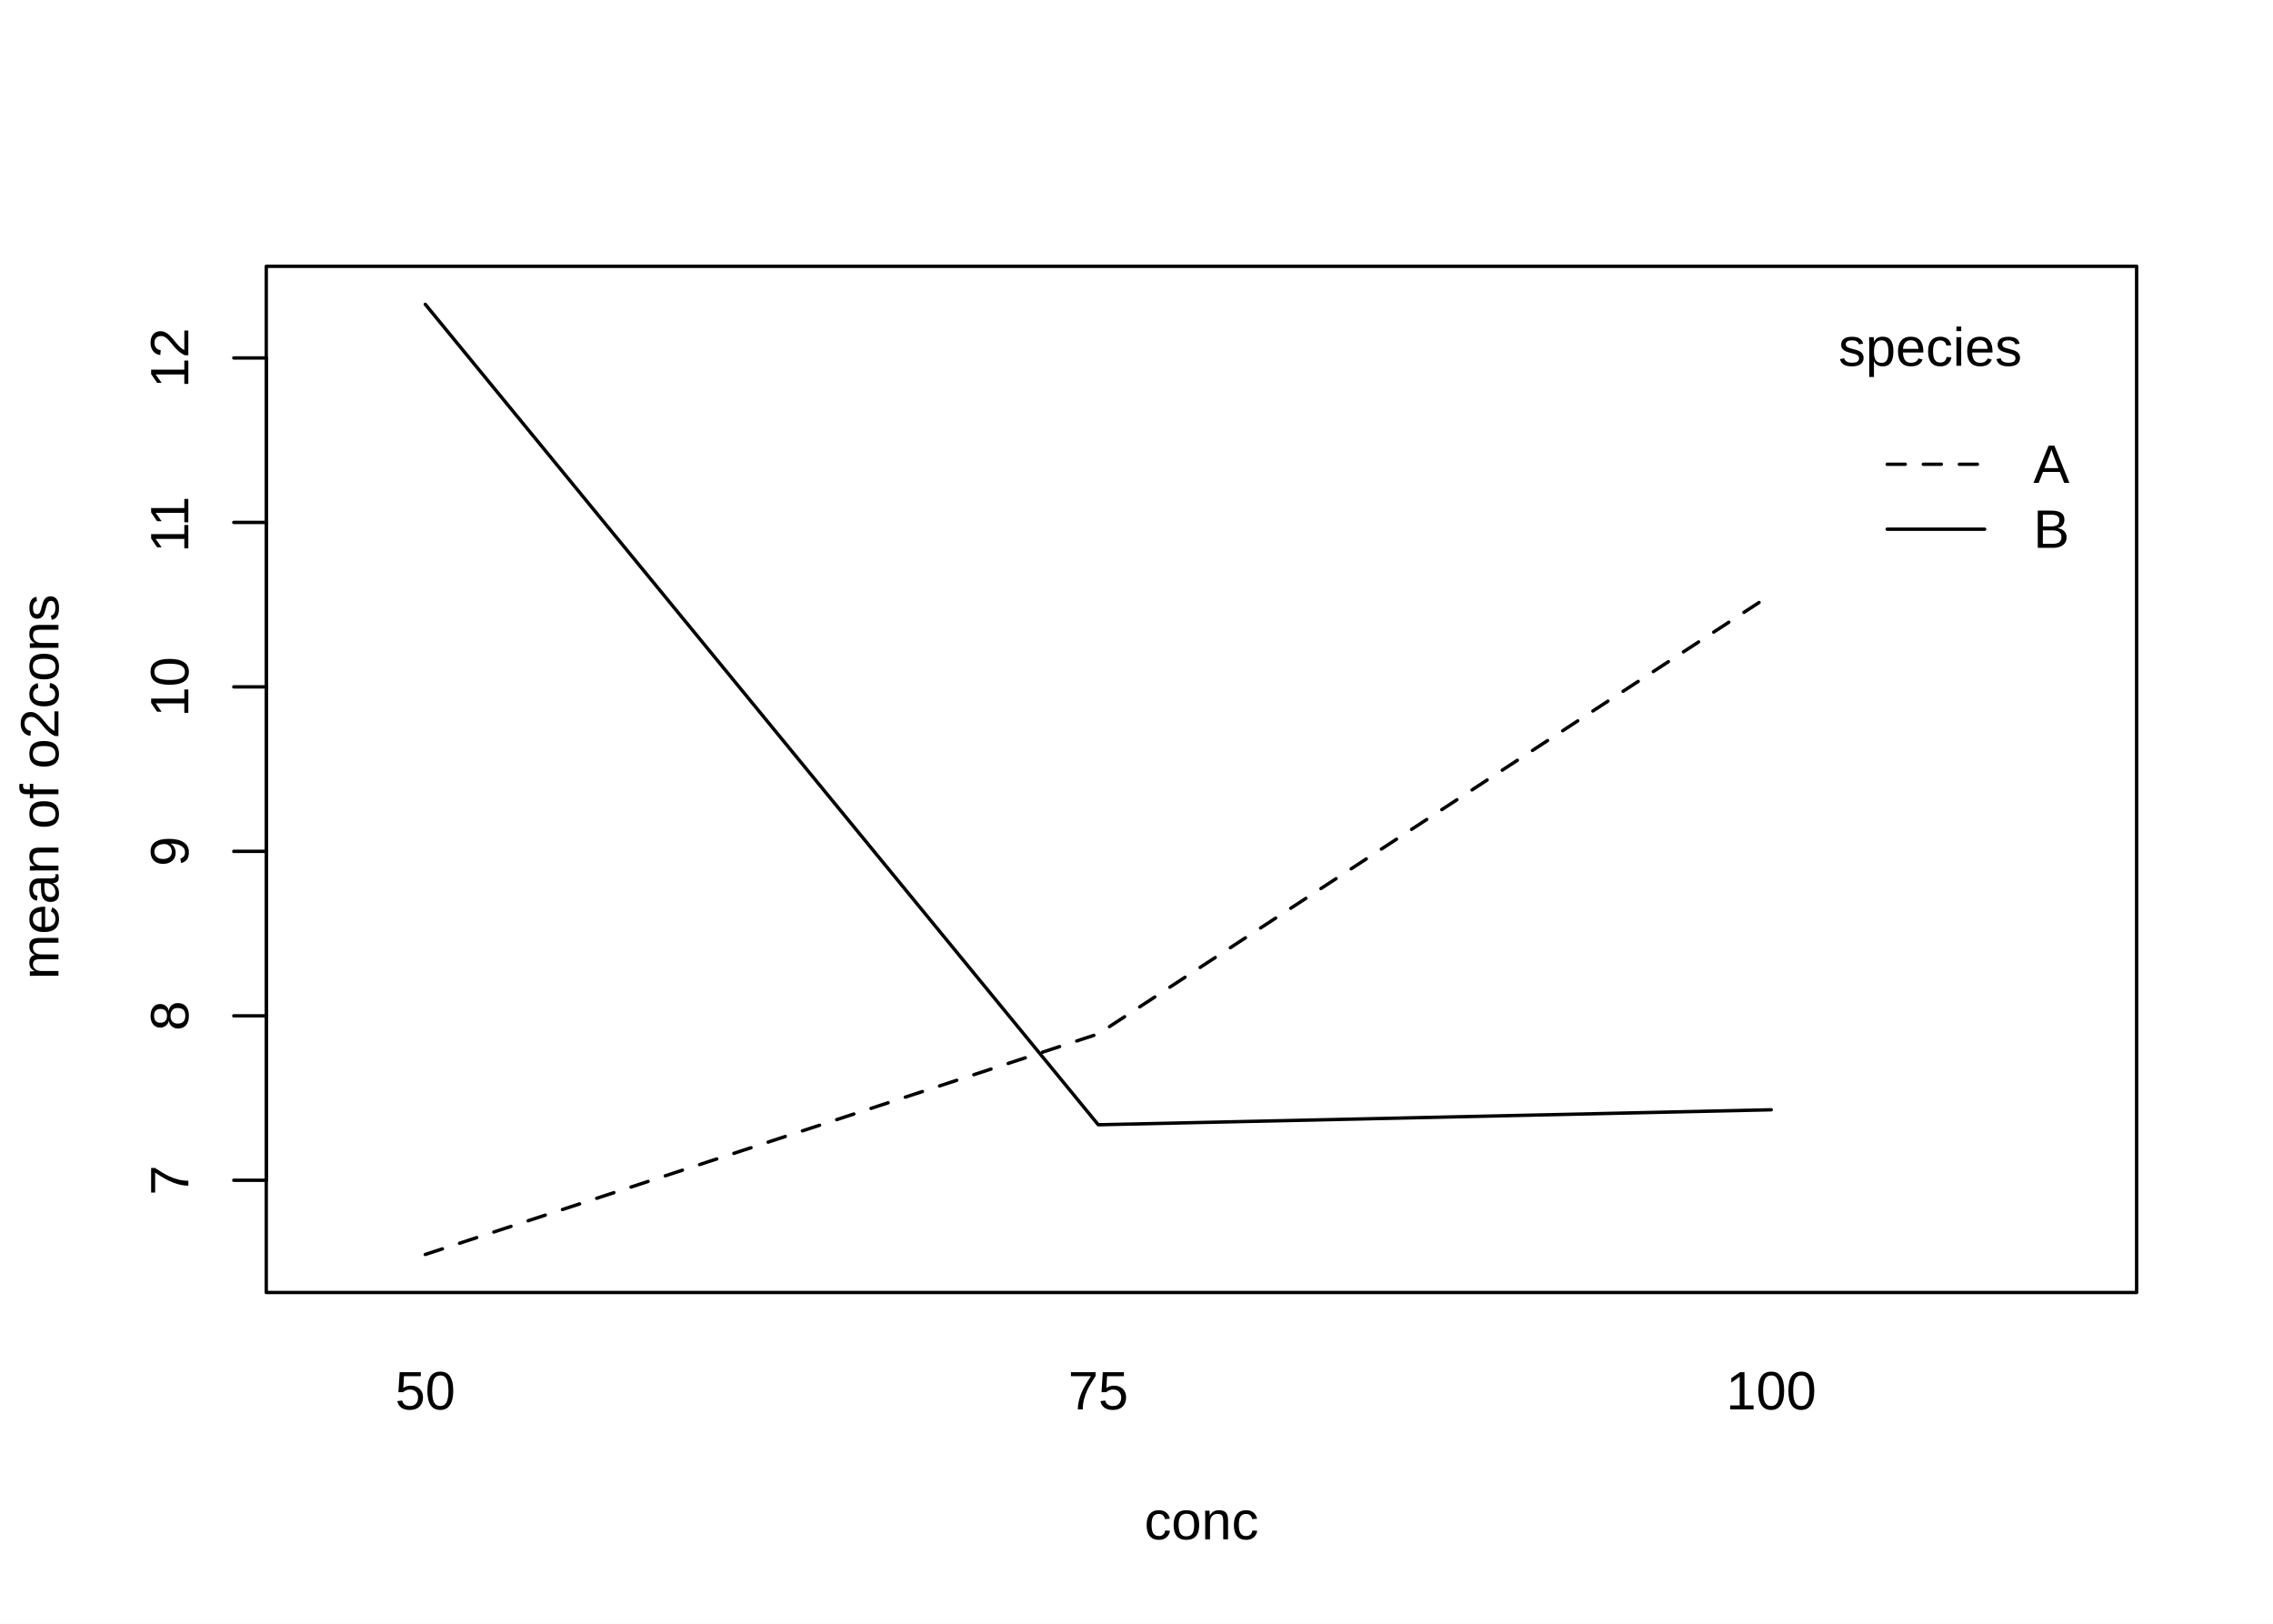
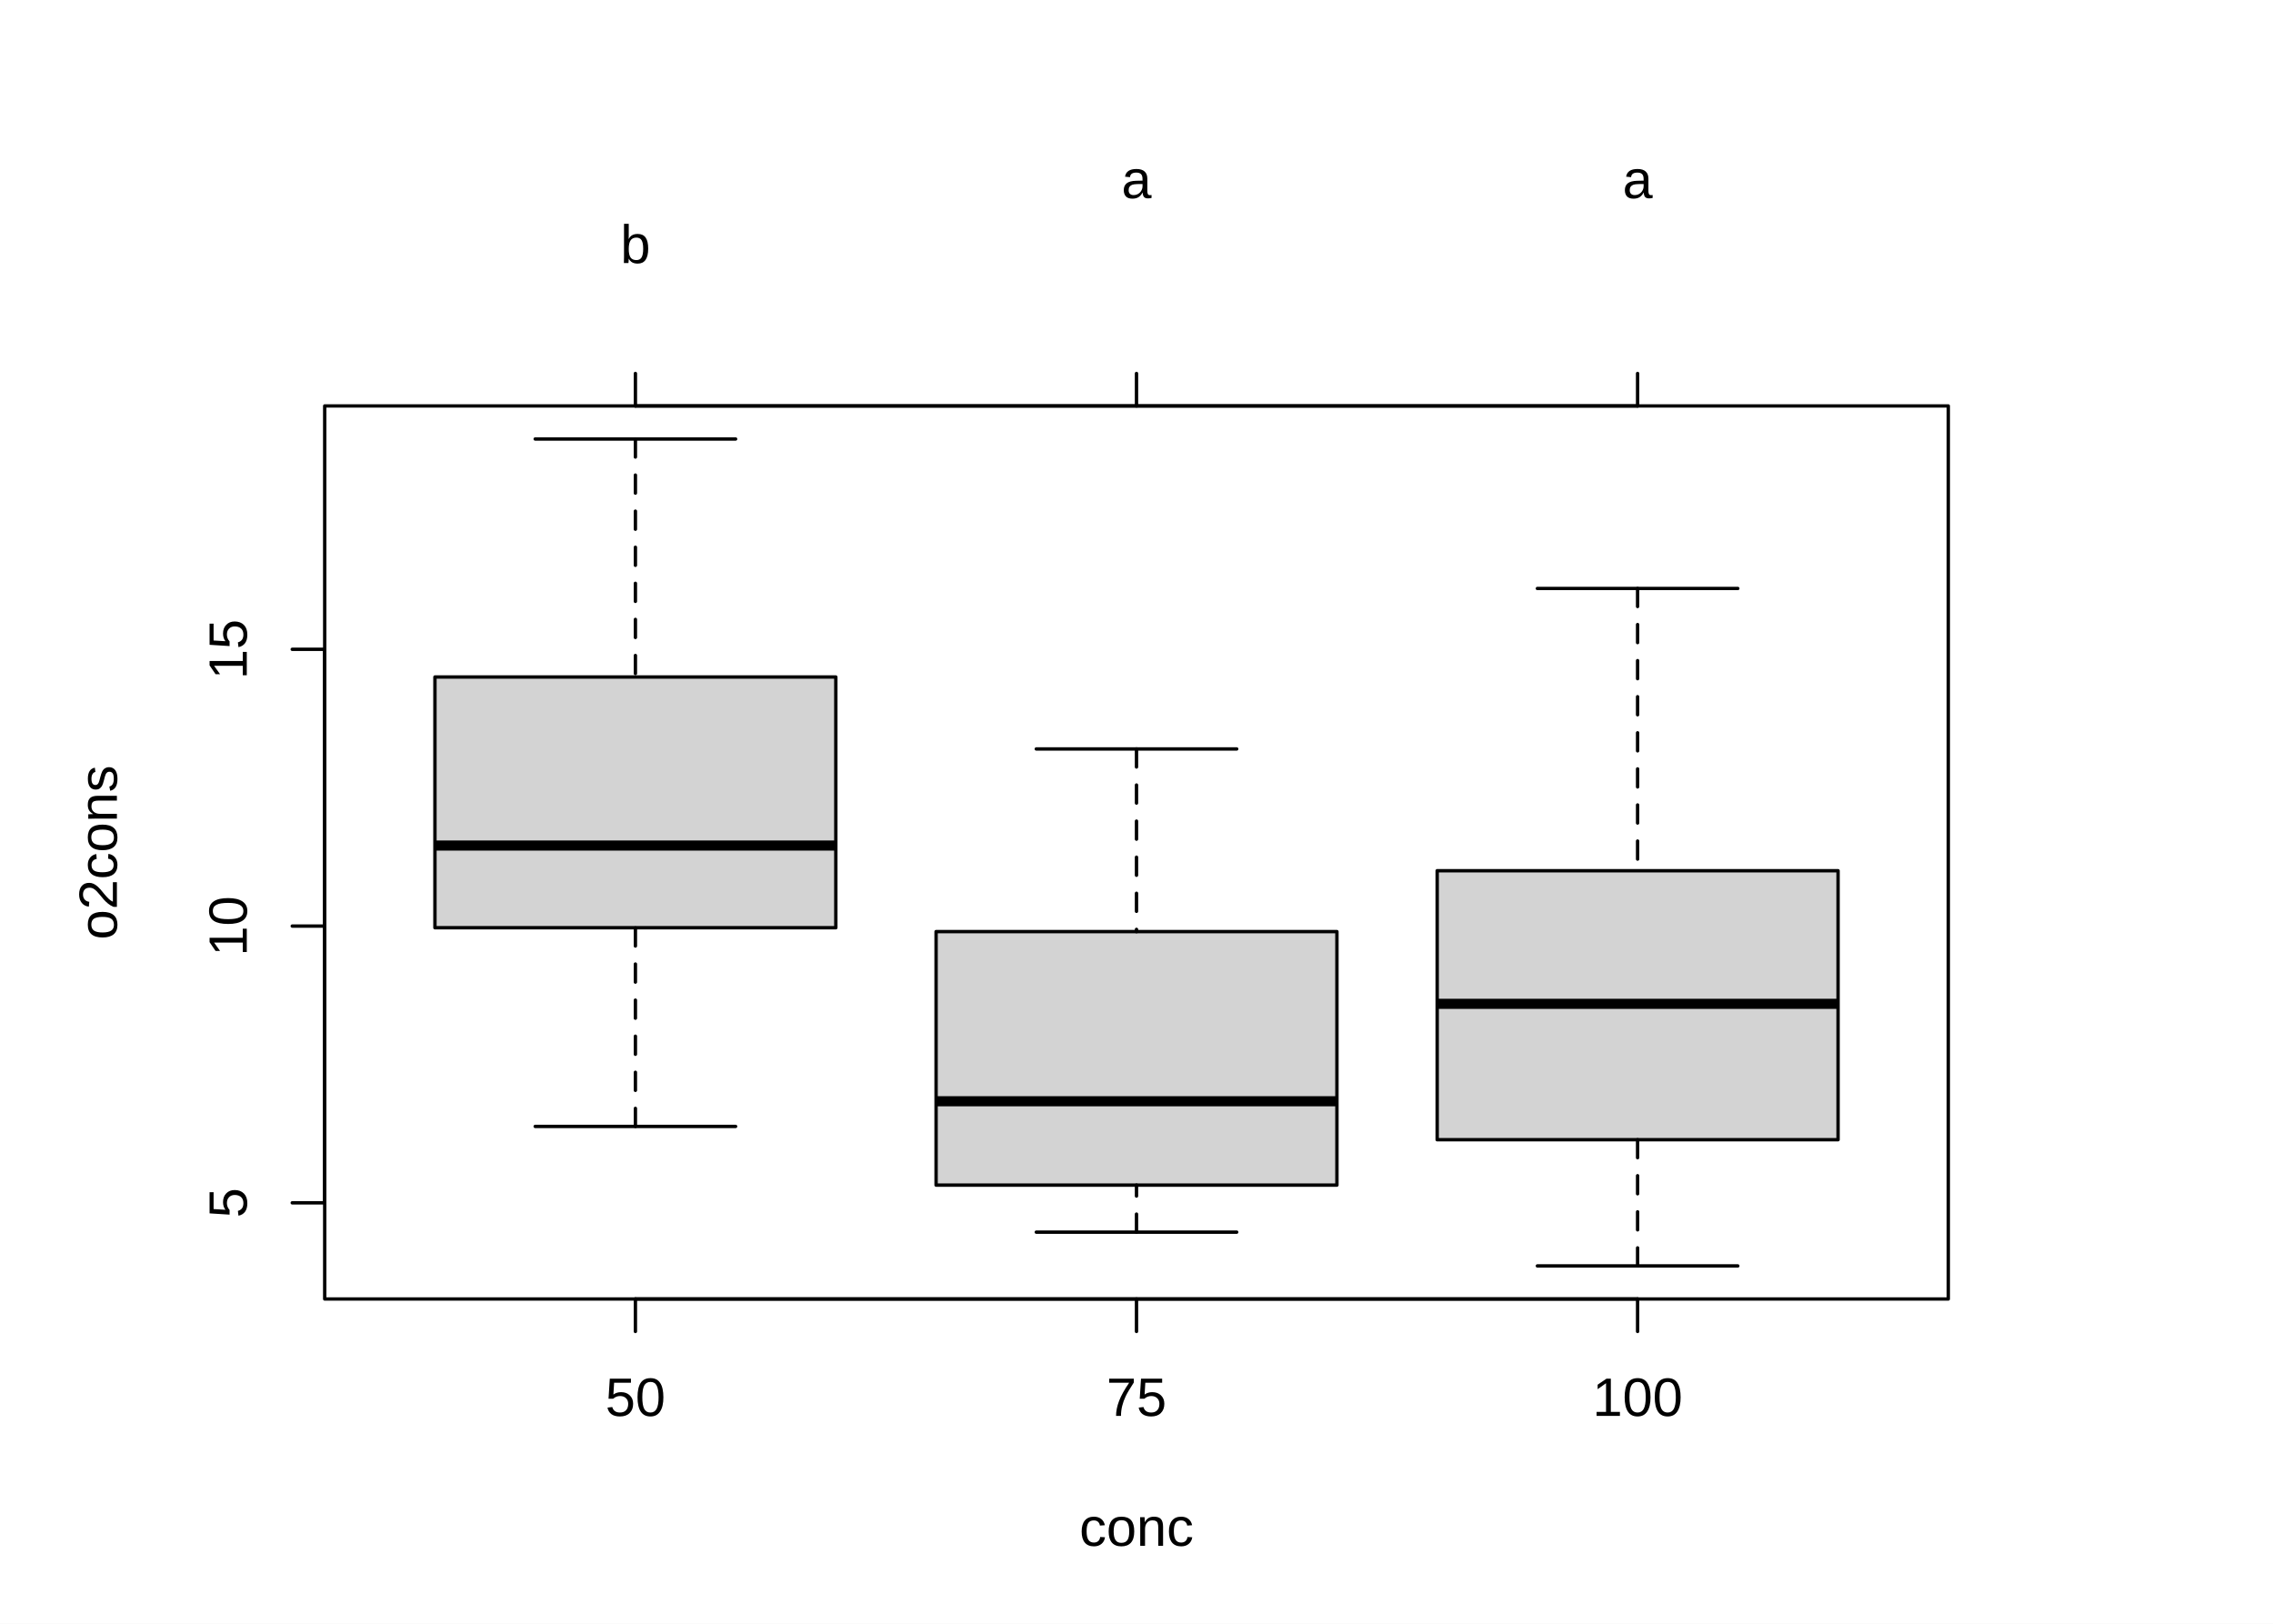
- <svg xmlns="http://www.w3.org/2000/svg" viewBox="0 0 504.00 360.00">
+ <svg xmlns="http://www.w3.org/2000/svg" class="svglite" width="504.00pt" height="360.00pt" viewBox="0 0 504.00 360.00">
  <defs>
    <style type="text/css">
-     line, polyline, polygon, path, rect, circle {
+     .svglite line, .svglite polyline, .svglite polygon, .svglite path, .svglite rect, .svglite circle {
      fill: none;
      stroke: #000000;
      stroke-linecap: round;
      stroke-linejoin: round;
      stroke-miterlimit: 10.00;
    }
  </style>
  </defs>
  <rect width="100%" height="100%" style="stroke: none; fill: #FFFFFF;" />
  <defs>
-     <clipPath id="cpNTkuMDR8NDczLjc2fDI4Ni41Nnw1OS4wNA==">
-       <rect x="59.04" y="59.04" width="414.72" height="227.52" />
-     </clipPath>
-   </defs>
-   <polyline points="94.30,278.13 243.52,229.23 392.74,131.82 " style="stroke-width: 0.75; stroke-dasharray: 4.00,4.00;" clip-path="url(#cpNTkuMDR8NDczLjc2fDI4Ni41Nnw1OS4wNA==)" />
-   <defs>
-     <clipPath id="cpMC4wMHw1MDQuMDB8MzYwLjAwfDAuMDA=">
+     <clipPath id="cpMC4wMHw1MDQuMDB8MC4wMHwzNjAuMDA=">
      <rect x="0.00" y="0.00" width="504.00" height="360.00" />
    </clipPath>
  </defs>
-   <line x1="59.04" y1="261.68" x2="59.04" y2="79.36" style="stroke-width: 0.75;" clip-path="url(#cpMC4wMHw1MDQuMDB8MzYwLjAwfDAuMDA=)" />
-   <line x1="59.04" y1="261.68" x2="51.84" y2="261.68" style="stroke-width: 0.75;" clip-path="url(#cpMC4wMHw1MDQuMDB8MzYwLjAwfDAuMDA=)" />
-   <line x1="59.04" y1="225.22" x2="51.84" y2="225.22" style="stroke-width: 0.75;" clip-path="url(#cpMC4wMHw1MDQuMDB8MzYwLjAwfDAuMDA=)" />
-   <line x1="59.04" y1="188.75" x2="51.84" y2="188.75" style="stroke-width: 0.75;" clip-path="url(#cpMC4wMHw1MDQuMDB8MzYwLjAwfDAuMDA=)" />
-   <line x1="59.04" y1="152.29" x2="51.84" y2="152.29" style="stroke-width: 0.75;" clip-path="url(#cpMC4wMHw1MDQuMDB8MzYwLjAwfDAuMDA=)" />
-   <line x1="59.04" y1="115.83" x2="51.84" y2="115.83" style="stroke-width: 0.75;" clip-path="url(#cpMC4wMHw1MDQuMDB8MzYwLjAwfDAuMDA=)" />
-   <line x1="59.04" y1="79.36" x2="51.84" y2="79.36" style="stroke-width: 0.75;" clip-path="url(#cpMC4wMHw1MDQuMDB8MzYwLjAwfDAuMDA=)" />
-   <g clip-path="url(#cpMC4wMHw1MDQuMDB8MzYwLjAwfDAuMDA=)">
-     <text transform="translate(41.76,265.02) rotate(-90)" style="font-size: 12.00px; font-family: Arimo;" textLength="6.67px" lengthAdjust="spacingAndGlyphs">7</text>
-   </g>
-   <g clip-path="url(#cpMC4wMHw1MDQuMDB8MzYwLjAwfDAuMDA=)">
-     <text transform="translate(41.76,228.55) rotate(-90)" style="font-size: 12.00px; font-family: Arimo;" textLength="6.67px" lengthAdjust="spacingAndGlyphs">8</text>
-   </g>
-   <g clip-path="url(#cpMC4wMHw1MDQuMDB8MzYwLjAwfDAuMDA=)">
-     <text transform="translate(41.76,192.09) rotate(-90)" style="font-size: 12.00px; font-family: Arimo;" textLength="6.67px" lengthAdjust="spacingAndGlyphs">9</text>
-   </g>
-   <g clip-path="url(#cpMC4wMHw1MDQuMDB8MzYwLjAwfDAuMDA=)">
-     <text transform="translate(41.76,158.96) rotate(-90)" style="font-size: 12.00px; font-family: Arimo;" textLength="13.35px" lengthAdjust="spacingAndGlyphs">10</text>
-   </g>
-   <g clip-path="url(#cpMC4wMHw1MDQuMDB8MzYwLjAwfDAuMDA=)">
-     <text transform="translate(41.76,122.50) rotate(-90)" style="font-size: 12.00px; font-family: Arimo;" textLength="13.35px" lengthAdjust="spacingAndGlyphs">11</text>
-   </g>
-   <g clip-path="url(#cpMC4wMHw1MDQuMDB8MzYwLjAwfDAuMDA=)">
-     <text transform="translate(41.76,86.04) rotate(-90)" style="font-size: 12.00px; font-family: Arimo;" textLength="13.35px" lengthAdjust="spacingAndGlyphs">12</text>
-   </g>
-   <polyline points="59.04,286.56 473.76,286.56 473.76,59.04 59.04,59.04 59.04,286.56 " style="stroke-width: 0.75;" clip-path="url(#cpMC4wMHw1MDQuMDB8MzYwLjAwfDAuMDA=)" />
-   <g clip-path="url(#cpMC4wMHw1MDQuMDB8MzYwLjAwfDAuMDA=)">
-     <text x="253.73" y="341.28" style="font-size: 12.00px; font-family: Arimo;" textLength="25.35px" lengthAdjust="spacingAndGlyphs">conc</text>
-   </g>
-   <g clip-path="url(#cpMC4wMHw1MDQuMDB8MzYwLjAwfDAuMDA=)">
-     <text transform="translate(12.96,217.16) rotate(-90)" style="font-size: 12.00px; font-family: Arimo;" textLength="88.72px" lengthAdjust="spacingAndGlyphs">mean of  o2cons</text>
-   </g>
+   <g clip-path="url(#cpMC4wMHw1MDQuMDB8MC4wMHwzNjAuMDA=)">
+ </g>
  <defs>
-     <clipPath id="cpNTkuMDR8NDczLjc2fDI4Ni41Nnw1OS4wNA==">
-       <rect x="59.04" y="59.04" width="414.72" height="227.52" />
+     <clipPath id="cpNzIuMDB8NDMyLjAwfDkwLjAwfDI4OC4wMA==">
+       <rect x="72.00" y="90.00" width="360.00" height="198.00" />
    </clipPath>
  </defs>
-   <polyline points="94.30,67.47 243.52,249.37 392.74,246.05 " style="stroke-width: 0.75;" clip-path="url(#cpNTkuMDR8NDczLjc2fDI4Ni41Nnw1OS4wNA==)" />
-   <defs>
-     <clipPath id="cpMC4wMHw1MDQuMDB8MzYwLjAwfDAuMDA=">
-       <rect x="0.00" y="0.00" width="504.00" height="360.00" />
-     </clipPath>
-   </defs>
-   <g clip-path="url(#cpMC4wMHw1MDQuMDB8MzYwLjAwfDAuMDA=)">
-     <text x="87.62" y="312.48" style="font-size: 12.00px; font-family: Arimo;" textLength="13.35px" lengthAdjust="spacingAndGlyphs">50</text>
+   <g clip-path="url(#cpNzIuMDB8NDMyLjAwfDkwLjAwfDI4OC4wMA==)">
+     <polygon points="96.44,205.69 185.33,205.69 185.33,150.10 96.44,150.10 " style="stroke-width: 0.75; stroke: none; fill: #D3D3D3;" />
+     <line x1="96.44" y1="187.47" x2="185.33" y2="187.47" style="stroke-width: 2.25; stroke-linecap: butt;" />
+     <line x1="140.89" y1="249.74" x2="140.89" y2="205.69" style="stroke-width: 0.75; stroke-dasharray: 4.00,4.00;" />
+     <line x1="140.89" y1="97.33" x2="140.89" y2="150.10" style="stroke-width: 0.75; stroke-dasharray: 4.00,4.00;" />
+     <line x1="118.67" y1="249.74" x2="163.11" y2="249.74" style="stroke-width: 0.75;" />
+     <line x1="118.67" y1="97.33" x2="163.11" y2="97.33" style="stroke-width: 0.75;" />
+     <polygon points="96.44,205.69 185.33,205.69 185.33,150.10 96.44,150.10 " style="stroke-width: 0.75; fill: none;" />
+     <polygon points="207.56,262.75 296.44,262.75 296.44,206.55 207.56,206.55 " style="stroke-width: 0.75; stroke: none; fill: #D3D3D3;" />
+     <line x1="207.56" y1="244.16" x2="296.44" y2="244.16" style="stroke-width: 2.25; stroke-linecap: butt;" />
+     <line x1="252.00" y1="273.18" x2="252.00" y2="262.75" style="stroke-width: 0.75; stroke-dasharray: 4.00,4.00;" />
+     <line x1="252.00" y1="166.05" x2="252.00" y2="206.55" style="stroke-width: 0.75; stroke-dasharray: 4.00,4.00;" />
+     <line x1="229.78" y1="273.18" x2="274.22" y2="273.18" style="stroke-width: 0.75;" />
+     <line x1="229.78" y1="166.05" x2="274.22" y2="166.05" style="stroke-width: 0.75;" />
+     <polygon points="207.56,262.75 296.44,262.75 296.44,206.55 207.56,206.55 " style="stroke-width: 0.75; fill: none;" />
+     <polygon points="318.67,252.69 407.56,252.69 407.56,193.05 318.67,193.05 " style="stroke-width: 0.75; stroke: none; fill: #D3D3D3;" />
+     <line x1="318.67" y1="222.56" x2="407.56" y2="222.56" style="stroke-width: 2.25; stroke-linecap: butt;" />
+     <line x1="363.11" y1="280.67" x2="363.11" y2="252.69" style="stroke-width: 0.75; stroke-dasharray: 4.00,4.00;" />
+     <line x1="363.11" y1="130.47" x2="363.11" y2="193.05" style="stroke-width: 0.75; stroke-dasharray: 4.00,4.00;" />
+     <line x1="340.89" y1="280.67" x2="385.33" y2="280.67" style="stroke-width: 0.75;" />
+     <line x1="340.89" y1="130.47" x2="385.33" y2="130.47" style="stroke-width: 0.75;" />
+     <polygon points="318.67,252.69 407.56,252.69 407.56,193.05 318.67,193.05 " style="stroke-width: 0.75; fill: none;" />
  </g>
-   <g clip-path="url(#cpMC4wMHw1MDQuMDB8MzYwLjAwfDAuMDA=)">
-     <text x="236.85" y="312.48" style="font-size: 12.00px; font-family: Arimo;" textLength="13.35px" lengthAdjust="spacingAndGlyphs">75</text>
-   </g>
-   <g clip-path="url(#cpMC4wMHw1MDQuMDB8MzYwLjAwfDAuMDA=)">
-     <text x="382.73" y="312.48" style="font-size: 12.00px; font-family: Arimo;" textLength="20.02px" lengthAdjust="spacingAndGlyphs">100</text>
-   </g>
-   <g clip-path="url(#cpMC4wMHw1MDQuMDB8MzYwLjAwfDAuMDA=)">
-     <text x="407.66" y="81.10" style="font-size: 12.00px; font-family: Arimo;" textLength="50.69px" lengthAdjust="spacingAndGlyphs">   species</text>
-   </g>
-   <line x1="418.46" y1="102.93" x2="440.06" y2="102.93" style="stroke-width: 0.75; stroke-dasharray: 4.00,4.00;" clip-path="url(#cpMC4wMHw1MDQuMDB8MzYwLjAwfDAuMDA=)" />
-   <line x1="418.46" y1="117.33" x2="440.06" y2="117.33" style="stroke-width: 0.75;" clip-path="url(#cpMC4wMHw1MDQuMDB8MzYwLjAwfDAuMDA=)" />
-   <g clip-path="url(#cpMC4wMHw1MDQuMDB8MzYwLjAwfDAuMDA=)">
-     <text x="450.86" y="107.06" style="font-size: 12.00px; font-family: Arimo;" textLength="8.00px" lengthAdjust="spacingAndGlyphs">A</text>
-   </g>
-   <g clip-path="url(#cpMC4wMHw1MDQuMDB8MzYwLjAwfDAuMDA=)">
-     <text x="450.86" y="121.46" style="font-size: 12.00px; font-family: Arimo;" textLength="8.00px" lengthAdjust="spacingAndGlyphs">B</text>
+   <g clip-path="url(#cpMC4wMHw1MDQuMDB8MC4wMHwzNjAuMDA=)">
+     <line x1="140.89" y1="288.00" x2="363.11" y2="288.00" style="stroke-width: 0.75;" />
+     <line x1="140.89" y1="288.00" x2="140.89" y2="295.20" style="stroke-width: 0.75;" />
+     <line x1="252.00" y1="288.00" x2="252.00" y2="295.20" style="stroke-width: 0.75;" />
+     <line x1="363.11" y1="288.00" x2="363.11" y2="295.20" style="stroke-width: 0.75;" />
+     <text x="140.89" y="313.92" text-anchor="middle" style="font-size: 12.00px; font-family: Liberation Sans;" textLength="15.28px" lengthAdjust="spacingAndGlyphs">50</text>
+     <text x="252.00" y="313.92" text-anchor="middle" style="font-size: 12.00px; font-family: Liberation Sans;" textLength="15.28px" lengthAdjust="spacingAndGlyphs">75</text>
+     <text x="363.11" y="313.92" text-anchor="middle" style="font-size: 12.00px; font-family: Liberation Sans;" textLength="22.92px" lengthAdjust="spacingAndGlyphs">100</text>
+     <line x1="72.00" y1="266.68" x2="72.00" y2="143.96" style="stroke-width: 0.75;" />
+     <line x1="72.00" y1="266.68" x2="64.80" y2="266.68" style="stroke-width: 0.75;" />
+     <line x1="72.00" y1="205.32" x2="64.80" y2="205.32" style="stroke-width: 0.75;" />
+     <line x1="72.00" y1="143.96" x2="64.80" y2="143.96" style="stroke-width: 0.75;" />
+     <text transform="translate(54.72,266.68) rotate(-90)" text-anchor="middle" style="font-size: 12.00px; font-family: Liberation Sans;" textLength="7.64px" lengthAdjust="spacingAndGlyphs">5</text>
+     <text transform="translate(54.72,205.32) rotate(-90)" text-anchor="middle" style="font-size: 12.00px; font-family: Liberation Sans;" textLength="15.28px" lengthAdjust="spacingAndGlyphs">10</text>
+     <text transform="translate(54.72,143.96) rotate(-90)" text-anchor="middle" style="font-size: 12.00px; font-family: Liberation Sans;" textLength="15.28px" lengthAdjust="spacingAndGlyphs">15</text>
+     <text x="252.00" y="342.72" text-anchor="middle" style="font-size: 12.00px; font-family: Liberation Sans;" textLength="28.16px" lengthAdjust="spacingAndGlyphs">conc</text>
+     <text transform="translate(25.92,189.00) rotate(-90)" text-anchor="middle" style="font-size: 12.00px; font-family: Liberation Sans;" textLength="42.80px" lengthAdjust="spacingAndGlyphs">o2cons</text>
+     <polygon points="72.00,288.00 432.00,288.00 432.00,90.00 72.00,90.00 " style="stroke-width: 0.75; fill: none;" />
+     <line x1="140.89" y1="90.00" x2="363.11" y2="90.00" style="stroke-width: 0.75;" />
+     <line x1="140.89" y1="90.00" x2="140.89" y2="82.80" style="stroke-width: 0.75;" />
+     <line x1="252.00" y1="90.00" x2="252.00" y2="82.80" style="stroke-width: 0.75;" />
+     <line x1="363.11" y1="90.00" x2="363.11" y2="82.80" style="stroke-width: 0.75;" />
+     <text x="140.89" y="43.92" text-anchor="middle" style="font-size: 12.00px; font-family: Liberation Sans;" textLength="7.63px" lengthAdjust="spacingAndGlyphs">  </text>
+     <text x="140.89" y="58.32" text-anchor="middle" style="font-size: 12.00px; font-family: Liberation Sans;" textLength="11.43px" lengthAdjust="spacingAndGlyphs">b </text>
+     <text x="140.89" y="72.72" text-anchor="middle" style="font-size: 12.00px; font-family: Liberation Sans;" textLength="0.00px" lengthAdjust="spacingAndGlyphs" />
+     <text x="252.00" y="43.92" text-anchor="middle" style="font-size: 12.00px; font-family: Liberation Sans;" textLength="11.17px" lengthAdjust="spacingAndGlyphs">a </text>
+     <text x="252.00" y="58.32" text-anchor="middle" style="font-size: 12.00px; font-family: Liberation Sans;" textLength="7.63px" lengthAdjust="spacingAndGlyphs">  </text>
+     <text x="252.00" y="72.72" text-anchor="middle" style="font-size: 12.00px; font-family: Liberation Sans;" textLength="0.00px" lengthAdjust="spacingAndGlyphs" />
+     <text x="363.11" y="43.92" text-anchor="middle" style="font-size: 12.00px; font-family: Liberation Sans;" textLength="11.17px" lengthAdjust="spacingAndGlyphs">a </text>
+     <text x="363.11" y="58.32" text-anchor="middle" style="font-size: 12.00px; font-family: Liberation Sans;" textLength="7.63px" lengthAdjust="spacingAndGlyphs">  </text>
+     <text x="363.11" y="72.72" text-anchor="middle" style="font-size: 12.00px; font-family: Liberation Sans;" textLength="0.00px" lengthAdjust="spacingAndGlyphs" />
  </g>
</svg>
